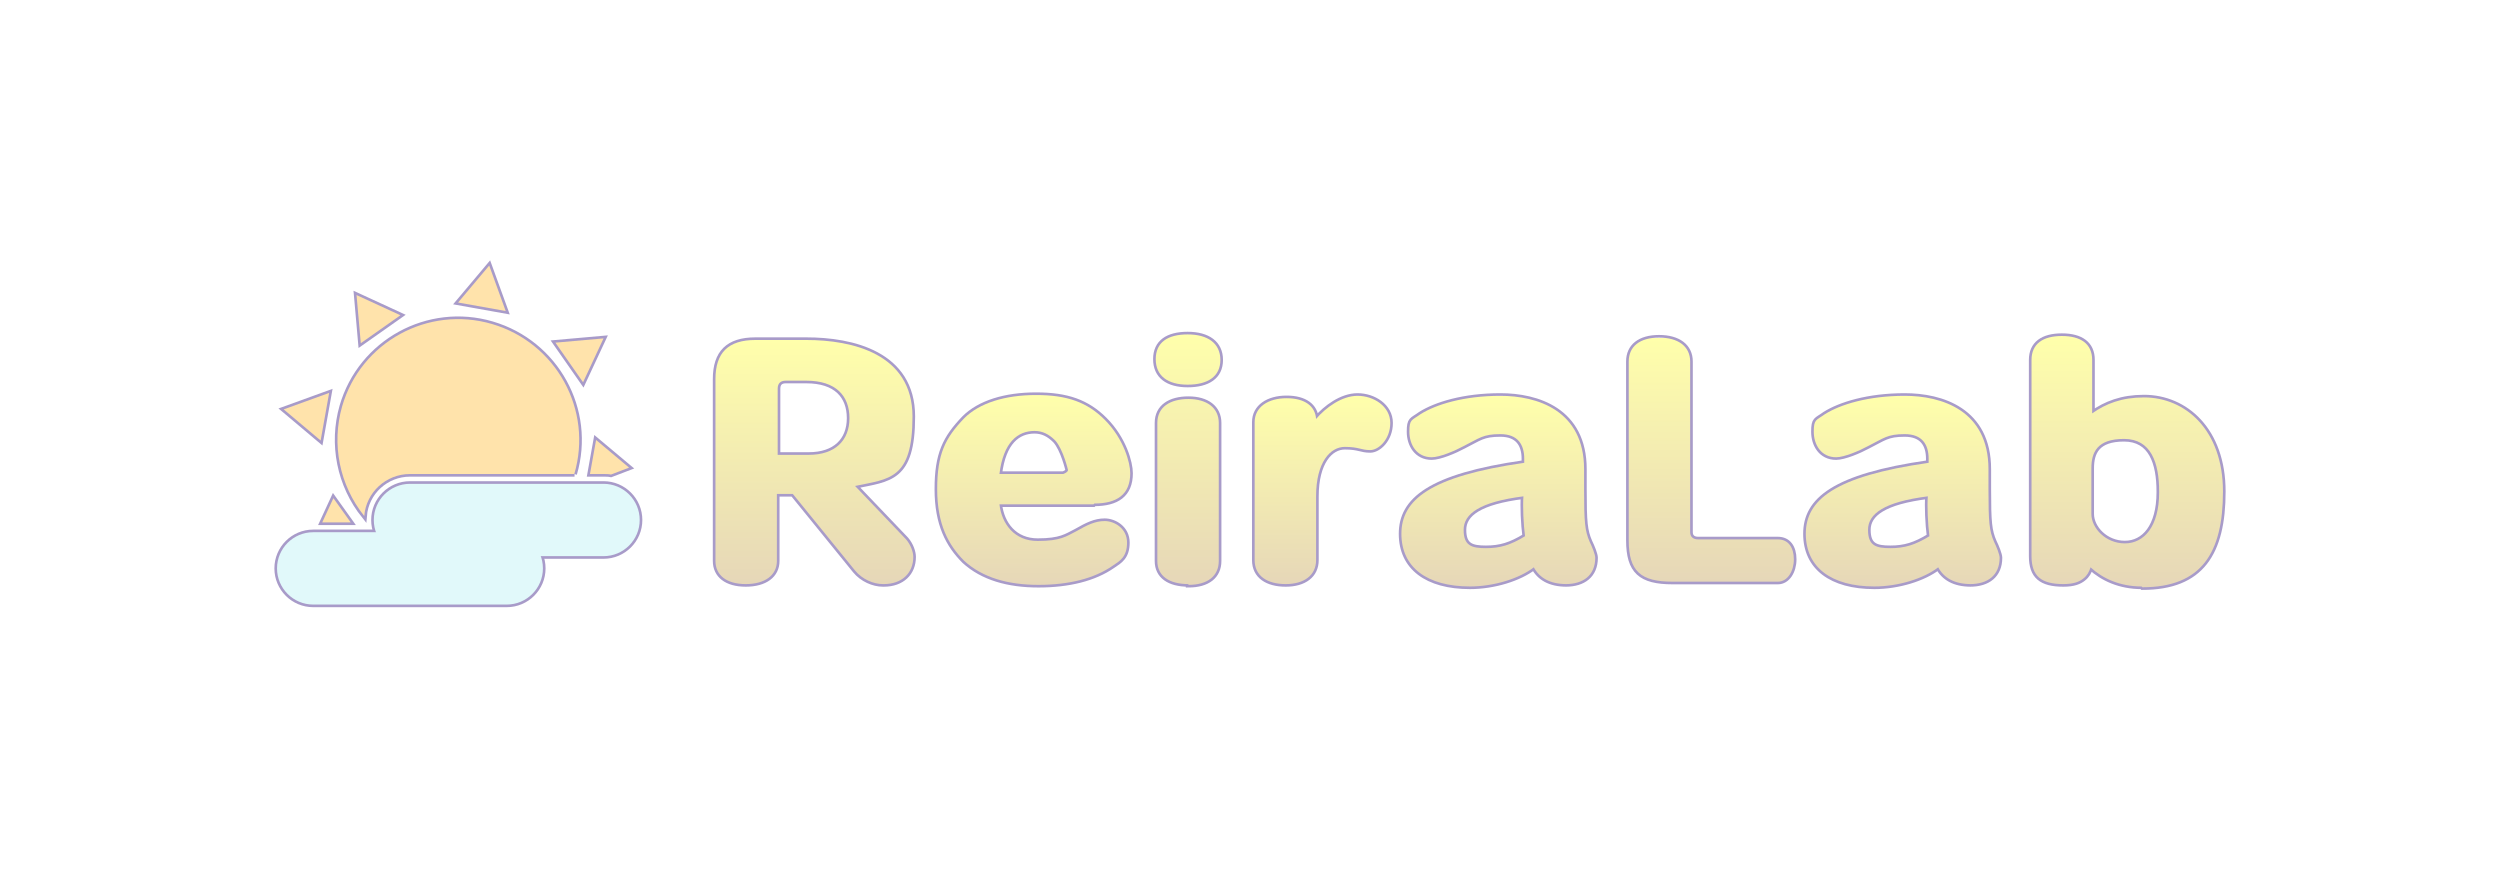
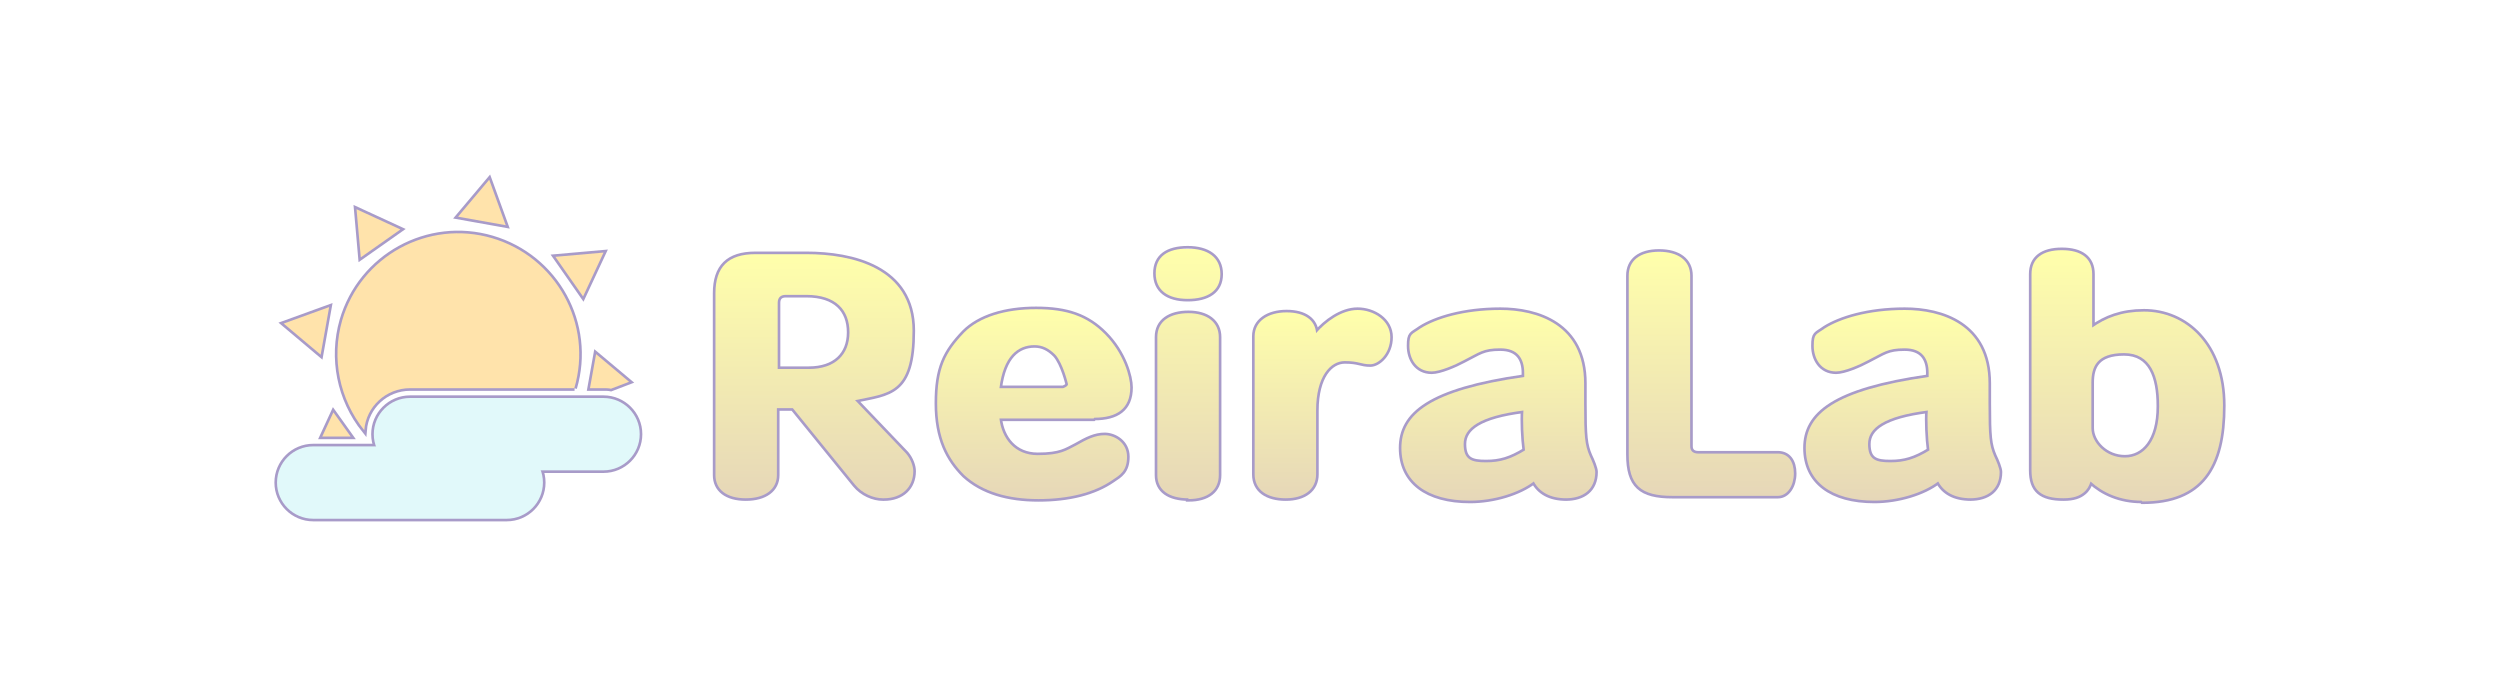
- <svg xmlns="http://www.w3.org/2000/svg" xmlns:xlink="http://www.w3.org/1999/xlink" id="_0" data-name=" 0" version="1.1" width="115" height="40" viewBox="0 0 940.3 262.5">
+ <svg xmlns="http://www.w3.org/2000/svg" xmlns:xlink="http://www.w3.org/1999/xlink" id="_0" data-name=" 0" version="1.1" width="940.3" height="262.5" viewBox="0 0 940.3 262.5">
  <defs>
    <style>
      .cls-1, .cls-2, .cls-3, .cls-4, .cls-5, .cls-6, .cls-7, .cls-8, .cls-9, .cls-10 {
        stroke: #a89bc9;
        stroke-miterlimit: 10;
        stroke-width: 2px;
      }

      .cls-1, .cls-11 {
        fill: #e1f9fa;
      }

      .cls-2 {
        fill: url(#_名称未設定グラデーション_178-4);
      }

      .cls-12, .cls-13, .cls-14, .cls-15, .cls-11, .cls-16, .cls-17, .cls-18, .cls-19, .cls-20 {
        stroke-width: 0px;
      }

      .cls-12, .cls-7 {
        fill: #ffe3ab;
      }

      .cls-3 {
        fill: url(#_名称未設定グラデーション_178-3);
      }

      .cls-4 {
        fill: url(#_名称未設定グラデーション_178-8);
      }

      .cls-13 {
        fill: url(#_名称未設定グラデーション_178-10);
      }

      .cls-5 {
        fill: url(#_名称未設定グラデーション_178-5);
      }

      .cls-14 {
        fill: url(#_名称未設定グラデーション_178-12);
      }

      .cls-15 {
        fill: url(#_名称未設定グラデーション_178-14);
      }

      .cls-6 {
        fill: url(#_名称未設定グラデーション_178-6);
      }

      .cls-16 {
        fill: url(#_名称未設定グラデーション_178-11);
      }

      .cls-17 {
        fill: url(#_名称未設定グラデーション_178-9);
      }

      .cls-18, .cls-10 {
        fill: url(#_名称未設定グラデーション_178);
      }

      .cls-8 {
        fill: url(#_名称未設定グラデーション_178-7);
      }

      .cls-19 {
        fill: url(#_名称未設定グラデーション_178-15);
      }

      .cls-9 {
        fill: url(#_名称未設定グラデーション_178-2);
      }

      .cls-20 {
        fill: url(#_名称未設定グラデーション_178-13);
      }
    </style>
    <linearGradient id="_名称未設定グラデーション_178" data-name="名称未設定グラデーション 178" x1="306.3" y1="187.4" x2="306.3" y2="95.6" gradientUnits="userSpaceOnUse">
      <stop offset="0" stop-color="#e6d7b8" />
      <stop offset="1" stop-color="#ffffab" />
      <stop offset="1" stop-color="#fff" />
    </linearGradient>
    <linearGradient id="_名称未設定グラデーション_178-2" data-name="名称未設定グラデーション 178" x1="388.8" y1="187.7" x2="388.8" y2="116.3" xlink:href="#_名称未設定グラデーション_178" />
    <linearGradient id="_名称未設定グラデーション_178-3" data-name="名称未設定グラデーション 178" x1="446.9" y1="187.7" x2="446.9" y2="93.5" xlink:href="#_名称未設定グラデーション_178" />
    <linearGradient id="_名称未設定グラデーション_178-4" data-name="名称未設定グラデーション 178" x1="497.4" y1="187.4" x2="497.4" y2="116.6" xlink:href="#_名称未設定グラデーション_178" />
    <linearGradient id="_名称未設定グラデーション_178-5" data-name="名称未設定グラデーション 178" x1="563.5" y1="188.3" x2="563.5" y2="116.6" xlink:href="#_名称未設定グラデーション_178" />
    <linearGradient id="_名称未設定グラデーション_178-6" data-name="名称未設定グラデーション 178" x1="643.6" y1="186.5" x2="643.6" y2="94.7" xlink:href="#_名称未設定グラデーション_178" />
    <linearGradient id="_名称未設定グラデーション_178-7" data-name="名称未設定グラデーション 178" x1="715.6" y1="188.3" x2="715.6" y2="116.6" xlink:href="#_名称未設定グラデーション_178" />
    <linearGradient id="_名称未設定グラデーション_178-8" data-name="名称未設定グラデーション 178" x1="800.1" y1="188.6" x2="800.1" y2="94.1" xlink:href="#_名称未設定グラデーション_178" />
    <linearGradient id="_名称未設定グラデーション_178-9" data-name="名称未設定グラデーション 178" x1="388.8" y1="187.7" x2="388.8" y2="116.3" xlink:href="#_名称未設定グラデーション_178" />
    <linearGradient id="_名称未設定グラデーション_178-10" data-name="名称未設定グラデーション 178" x1="446.9" y1="187.7" x2="446.9" y2="93.5" xlink:href="#_名称未設定グラデーション_178" />
    <linearGradient id="_名称未設定グラデーション_178-11" data-name="名称未設定グラデーション 178" x1="497.4" y1="187.4" x2="497.4" y2="116.6" xlink:href="#_名称未設定グラデーション_178" />
    <linearGradient id="_名称未設定グラデーション_178-12" data-name="名称未設定グラデーション 178" x1="563.5" y1="188.3" x2="563.5" y2="116.6" xlink:href="#_名称未設定グラデーション_178" />
    <linearGradient id="_名称未設定グラデーション_178-13" data-name="名称未設定グラデーション 178" x1="643.6" y1="186.5" x2="643.6" y2="94.7" xlink:href="#_名称未設定グラデーション_178" />
    <linearGradient id="_名称未設定グラデーション_178-14" data-name="名称未設定グラデーション 178" x1="715.6" y1="188.3" x2="715.6" y2="116.6" xlink:href="#_名称未設定グラデーション_178" />
    <linearGradient id="_名称未設定グラデーション_178-15" data-name="名称未設定グラデーション 178" x1="800.1" y1="188.6" x2="800.1" y2="94.1" xlink:href="#_名称未設定グラデーション_178" />
  </defs>
  <g>
    <g id="LWPOLYLINE-8">
      <path class="cls-1" d="M227,149.7h-72.8c-7.5,0-13.6,6.1-13.6,13.6s6.1,13.6,13.6,13.6h72.8c7.5,0,13.6-6.1,13.6-13.6s-6.1-13.6-13.6-13.6Z" />
    </g>
    <g id="LWPOLYLINE-9">
      <path class="cls-1" d="M117.8,167.9h72.8c7.5,0,13.6,6.1,13.6,13.6s-6.1,13.6-13.6,13.6h-72.8c-7.5,0-13.6-6.1-13.6-13.6s6.1-13.6,13.6-13.6Z" />
    </g>
  </g>
  <g>
    <g id="LWPOLYLINE">
      <path class="cls-7" d="M216.1,146h-61.9c-9,0-16.5,6.9-17.2,15.8-9.3-11.6-12.4-27-8.3-41.3,7-24.1,32.3-38,56.4-30.9,24.1,7.1,38,32.3,30.9,56.4h.1Z" />
    </g>
    <g id="LWPOLYLINE-2">
      <polygon class="cls-7" points="172.3 81.5 190.2 84.7 184 67.6 172.3 81.5" />
    </g>
    <g id="LWPOLYLINE-3">
      <polygon class="cls-7" points="135.7 96.8 150.6 86.3 134.1 78.7 135.7 96.8" />
    </g>
    <g id="LWPOLYLINE-4">
      <polygon class="cls-7" points="120.6 133.4 123.8 115.5 106.7 121.7 120.6 133.4" />
    </g>
    <g id="LWPOLYLINE-5">
      <polygon class="cls-7" points="131.9 164.2 125.4 155.1 121.2 164.2 131.9 164.2" />
    </g>
    <g id="LWPOLYLINE-6">
      <path class="cls-7" d="M236.6,143.6l-12.4-10.4-2.3,12.8h5.1c.9,0,1.9,0,2.8.2,0,0,6.8-2.6,6.8-2.6Z" />
    </g>
    <g id="LWPOLYLINE-7">
      <polygon class="cls-7" points="208.9 96.6 219.3 111.5 227 95 208.9 96.6" />
    </g>
  </g>
  <g>
    <g id="LWPOLYLINE-2" data-name="LWPOLYLINE">
      <path class="cls-12" d="M216.1,146h-61.9c-9,0-16.5,6.9-17.2,15.8-9.3-11.6-12.4-27-8.3-41.3,7-24.1,32.3-38,56.4-30.9,24.1,7.1,38,32.3,30.9,56.4h.1Z" />
    </g>
    <g id="LWPOLYLINE-2-2" data-name="LWPOLYLINE-2">
      <polygon class="cls-12" points="172.3 81.5 190.2 84.7 184 67.6 172.3 81.5" />
    </g>
    <g id="LWPOLYLINE-3-2" data-name="LWPOLYLINE-3">
      <polygon class="cls-12" points="135.7 96.8 150.6 86.3 134.1 78.7 135.7 96.8" />
    </g>
    <g id="LWPOLYLINE-4-2" data-name="LWPOLYLINE-4">
      <polygon class="cls-12" points="120.6 133.4 123.8 115.5 106.7 121.7 120.6 133.4" />
    </g>
    <g id="LWPOLYLINE-5-2" data-name="LWPOLYLINE-5">
      <polygon class="cls-12" points="131.9 164.2 125.4 155.1 121.2 164.2 131.9 164.2" />
    </g>
    <g id="LWPOLYLINE-6-2" data-name="LWPOLYLINE-6">
      <path class="cls-12" d="M236.6,143.6l-12.4-10.4-2.3,12.8h5.1c.9,0,1.9,0,2.8.2,0,0,6.8-2.6,6.8-2.6Z" />
    </g>
    <g id="LWPOLYLINE-7-2" data-name="LWPOLYLINE-7">
      <polygon class="cls-12" points="208.9 96.6 219.3 111.5 227 95 208.9 96.6" />
    </g>
  </g>
  <g>
    <g id="LWPOLYLINE-8-2" data-name="LWPOLYLINE-8">
      <path class="cls-11" d="M227,149.7h-72.8c-7.5,0-13.6,6.1-13.6,13.6s6.1,13.6,13.6,13.6h72.8c7.5,0,13.6-6.1,13.6-13.6s-6.1-13.6-13.6-13.6Z" />
    </g>
    <g id="LWPOLYLINE-9-2" data-name="LWPOLYLINE-9">
      <path class="cls-11" d="M117.8,167.9h72.8c7.5,0,13.6,6.1,13.6,13.6s-6.1,13.6-13.6,13.6h-72.8c-7.5,0-13.6-6.1-13.6-13.6s6.1-13.6,13.6-13.6Z" />
    </g>
  </g>
  <g>
    <path class="cls-10" d="M332.1,187.4c-3.6,0-7.8-1.8-10.5-5.1l-23.4-28.8h-6v25.2c0,5.4-4.5,8.7-11.7,8.7s-11.4-3.3-11.4-8.7v-68.4c0-9.9,4.8-14.7,15-14.7h19.2c17.1,0,39.9,5.1,39.9,28.8s-8.7,23.4-21.6,26.1l19.2,20.1c1.8,2.1,2.7,4.8,2.7,6.6,0,6-4.2,10.2-11.1,10.2h-.3ZM319.5,125c0-8.4-5.1-14.1-16.2-14.1h-7.8c-1.8,0-3,.9-3,3v24.9h11.7c9.9,0,15.3-5.4,15.3-13.8h0Z" />
    <path class="cls-9" d="M411.3,157.4h-35.4c.9,7.5,5.7,13.8,14.4,13.8s10.8-1.8,14.4-3.6c4.2-2.4,7.2-3.9,10.8-3.9s8.4,2.7,8.4,8.1-2.7,6.9-5.4,8.7c-6.9,4.8-16.5,7.2-27.9,7.2s-21-2.7-27.9-9c-6-6-10.2-13.8-10.2-27s3-19.2,10.2-26.7c5.7-5.7,15.3-8.7,27-8.7s19.2,2.7,25.8,9.3c7.2,7.2,9.6,16.2,9.6,20.1,0,8.1-5.1,11.4-13.5,11.4l-.3.3ZM401.7,144.5s-1.8-7.8-4.8-11.1c-2.4-2.4-4.8-3.6-7.8-3.6-6.3,0-11.7,4.2-13.2,16.2h24s1.8-.6,1.8-1.5h0Z" />
    <path class="cls-3" d="M446.7,112.4c-7.5,0-12-3.3-12-9.6s4.5-9.3,12-9.3,12.3,3.3,12.3,9.6-4.8,9.3-12.3,9.3ZM447,187.4c-7.2,0-11.7-3-11.7-8.7v-51.9c0-6,4.8-9,11.7-9s11.4,3.3,11.4,9v51.9c0,5.7-4.2,9-11.4,9v-.3Z" />
    <path class="cls-2" d="M515.4,137c-3.6,0-4.2-1.2-9.6-1.2s-10.8,5.7-10.8,18.6v24c0,5.7-4.5,9-11.4,9s-11.7-3-11.7-9v-51.9c0-5.7,5.1-9,12-9s10.8,3,11.1,7.8c3.6-4.2,9.6-8.7,15.6-8.7s12.3,3.9,12.3,10.2-4.5,10.2-7.5,10.2Z" />
    <path class="cls-5" d="M589.2,187.4c-6.3,0-10.2-2.4-12.3-6.3h0c-5.4,4.2-15,7.2-24,7.2-16.2,0-25.8-7.2-25.8-19.8s10.5-21.6,46.2-26.7v-1.5c0-5.4-2.4-9.3-9-9.3s-7.8,1.5-13.8,4.5c-3.3,1.8-9,4.2-12,4.2-5.7,0-8.4-4.8-8.4-9.6s.9-4.2,4.2-6.6c5.7-3.6,16.2-6.9,30-6.9s31.5,5.4,31.5,27.6v7.5c0,12.6.3,15.6,2.1,19.8.9,1.8,2.1,4.8,2.1,6,0,6.6-4.5,9.9-11.1,9.9h.3ZM573,154.4c-16.5,2.1-22.5,6.6-22.5,12.6s3,6.9,8.4,6.9,9.3-1.2,14.7-4.5c-.6-4.5-.9-11.4-.6-15Z" />
    <path class="cls-6" d="M668.4,186.5h-39.3c-12,0-16.5-3.9-16.5-15.6v-67.2c0-5.7,4.2-9,11.4-9s11.7,3.3,11.7,9v64.2c0,1.8,1.2,2.7,3,2.7h30c3.9,0,6,3,6,7.5s-2.4,8.4-6,8.4h-.3Z" />
    <path class="cls-8" d="M741.3,187.4c-6.3,0-10.2-2.4-12.3-6.3h0c-5.4,4.2-15,7.2-24,7.2-16.2,0-25.8-7.2-25.8-19.8s10.5-21.6,46.2-26.7v-1.5c0-5.4-2.4-9.3-9-9.3s-7.8,1.5-13.8,4.5c-3.3,1.8-9,4.2-12,4.2-5.7,0-8.4-4.8-8.4-9.6s.9-4.2,4.2-6.6c5.7-3.6,16.2-6.9,30-6.9s31.5,5.4,31.5,27.6v7.5c0,12.6.3,15.6,2.1,19.8.9,1.8,2.1,4.8,2.1,6,0,6.6-4.5,9.9-11.1,9.9h.3ZM725.1,154.4c-16.5,2.1-22.5,6.6-22.5,12.6s3,6.9,8.4,6.9,9.3-1.2,14.7-4.5c-.6-4.5-.9-11.4-.6-15Z" />
    <path class="cls-4" d="M805.5,188.3c-8.1,0-14.7-3-19.2-7.2h0c-.6,1.8-1.2,3-2.7,4.2s-3.6,2.1-7.5,2.1c-8.4,0-12-3-12-10.5v-73.8c0-6,4.2-9,11.4-9s11.4,3,11.4,9v20.1c5.1-3.6,11.1-6,19.5-6,15.6,0,29.7,12.3,29.7,35.4s-8.1,36-30.3,36l-.3-.3ZM812.1,152.6c0-10.8-3-19.8-13.2-19.8s-12.3,5.1-12.3,11.1v17.1c0,5.4,5.4,11.1,12.6,11.1s12.9-6.3,12.9-19.2h0v-.3Z" />
  </g>
  <g>
    <path class="cls-18" d="M332.1,187.4c-3.6,0-7.8-1.8-10.5-5.1l-23.4-28.8h-6v25.2c0,5.4-4.5,8.7-11.7,8.7s-11.4-3.3-11.4-8.7v-68.4c0-9.9,4.8-14.7,15-14.7h19.2c17.1,0,39.9,5.1,39.9,28.8s-8.7,23.4-21.6,26.1l19.2,20.1c1.8,2.1,2.7,4.8,2.7,6.6,0,6-4.2,10.2-11.1,10.2h-.3ZM319.5,125c0-8.4-5.1-14.1-16.2-14.1h-7.8c-1.8,0-3,.9-3,3v24.9h11.7c9.9,0,15.3-5.4,15.3-13.8h0Z" />
    <path class="cls-17" d="M411.3,157.4h-35.4c.9,7.5,5.7,13.8,14.4,13.8s10.8-1.8,14.4-3.6c4.2-2.4,7.2-3.9,10.8-3.9s8.4,2.7,8.4,8.1-2.7,6.9-5.4,8.7c-6.9,4.8-16.5,7.2-27.9,7.2s-21-2.7-27.9-9c-6-6-10.2-13.8-10.2-27s3-19.2,10.2-26.7c5.7-5.7,15.3-8.7,27-8.7s19.2,2.7,25.8,9.3c7.2,7.2,9.6,16.2,9.6,20.1,0,8.1-5.1,11.4-13.5,11.4l-.3.3ZM401.7,144.5s-1.8-7.8-4.8-11.1c-2.4-2.4-4.8-3.6-7.8-3.6-6.3,0-11.7,4.2-13.2,16.2h24s1.8-.6,1.8-1.5h0Z" />
    <path class="cls-13" d="M446.7,112.4c-7.5,0-12-3.3-12-9.6s4.5-9.3,12-9.3,12.3,3.3,12.3,9.6-4.8,9.3-12.3,9.3ZM447,187.4c-7.2,0-11.7-3-11.7-8.7v-51.9c0-6,4.8-9,11.7-9s11.4,3.3,11.4,9v51.9c0,5.7-4.2,9-11.4,9v-.3Z" />
    <path class="cls-16" d="M515.4,137c-3.6,0-4.2-1.2-9.6-1.2s-10.8,5.7-10.8,18.6v24c0,5.7-4.5,9-11.4,9s-11.7-3-11.7-9v-51.9c0-5.7,5.1-9,12-9s10.8,3,11.1,7.8c3.6-4.2,9.6-8.7,15.6-8.7s12.3,3.9,12.3,10.2-4.5,10.2-7.5,10.2Z" />
    <path class="cls-14" d="M589.2,187.4c-6.3,0-10.2-2.4-12.3-6.3h0c-5.4,4.2-15,7.2-24,7.2-16.2,0-25.8-7.2-25.8-19.8s10.5-21.6,46.2-26.7v-1.5c0-5.4-2.4-9.3-9-9.3s-7.8,1.5-13.8,4.5c-3.3,1.8-9,4.2-12,4.2-5.7,0-8.4-4.8-8.4-9.6s.9-4.2,4.2-6.6c5.7-3.6,16.2-6.9,30-6.9s31.5,5.4,31.5,27.6v7.5c0,12.6.3,15.6,2.1,19.8.9,1.8,2.1,4.8,2.1,6,0,6.6-4.5,9.9-11.1,9.9h.3ZM573,154.4c-16.5,2.1-22.5,6.6-22.5,12.6s3,6.9,8.4,6.9,9.3-1.2,14.7-4.5c-.6-4.5-.9-11.4-.6-15Z" />
    <path class="cls-20" d="M668.4,186.5h-39.3c-12,0-16.5-3.9-16.5-15.6v-67.2c0-5.7,4.2-9,11.4-9s11.7,3.3,11.7,9v64.2c0,1.8,1.2,2.7,3,2.7h30c3.9,0,6,3,6,7.5s-2.4,8.4-6,8.4h-.3Z" />
    <path class="cls-15" d="M741.3,187.4c-6.3,0-10.2-2.4-12.3-6.3h0c-5.4,4.2-15,7.2-24,7.2-16.2,0-25.8-7.2-25.8-19.8s10.5-21.6,46.2-26.7v-1.5c0-5.4-2.4-9.3-9-9.3s-7.8,1.5-13.8,4.5c-3.3,1.8-9,4.2-12,4.2-5.7,0-8.4-4.8-8.4-9.6s.9-4.2,4.2-6.6c5.7-3.6,16.2-6.9,30-6.9s31.5,5.4,31.5,27.6v7.5c0,12.6.3,15.6,2.1,19.8.9,1.8,2.1,4.8,2.1,6,0,6.6-4.5,9.9-11.1,9.9h.3ZM725.1,154.4c-16.5,2.1-22.5,6.6-22.5,12.6s3,6.9,8.4,6.9,9.3-1.2,14.7-4.5c-.6-4.5-.9-11.4-.6-15Z" />
    <path class="cls-19" d="M805.5,188.3c-8.1,0-14.7-3-19.2-7.2h0c-.6,1.8-1.2,3-2.7,4.2s-3.6,2.1-7.5,2.1c-8.4,0-12-3-12-10.5v-73.8c0-6,4.2-9,11.4-9s11.4,3,11.4,9v20.1c5.1-3.6,11.1-6,19.5-6,15.6,0,29.7,12.3,29.7,35.4s-8.1,36-30.3,36l-.3-.3ZM812.1,152.6c0-10.8-3-19.8-13.2-19.8s-12.3,5.1-12.3,11.1v17.1c0,5.4,5.4,11.1,12.6,11.1s12.9-6.3,12.9-19.2h0v-.3Z" />
  </g>
</svg>
